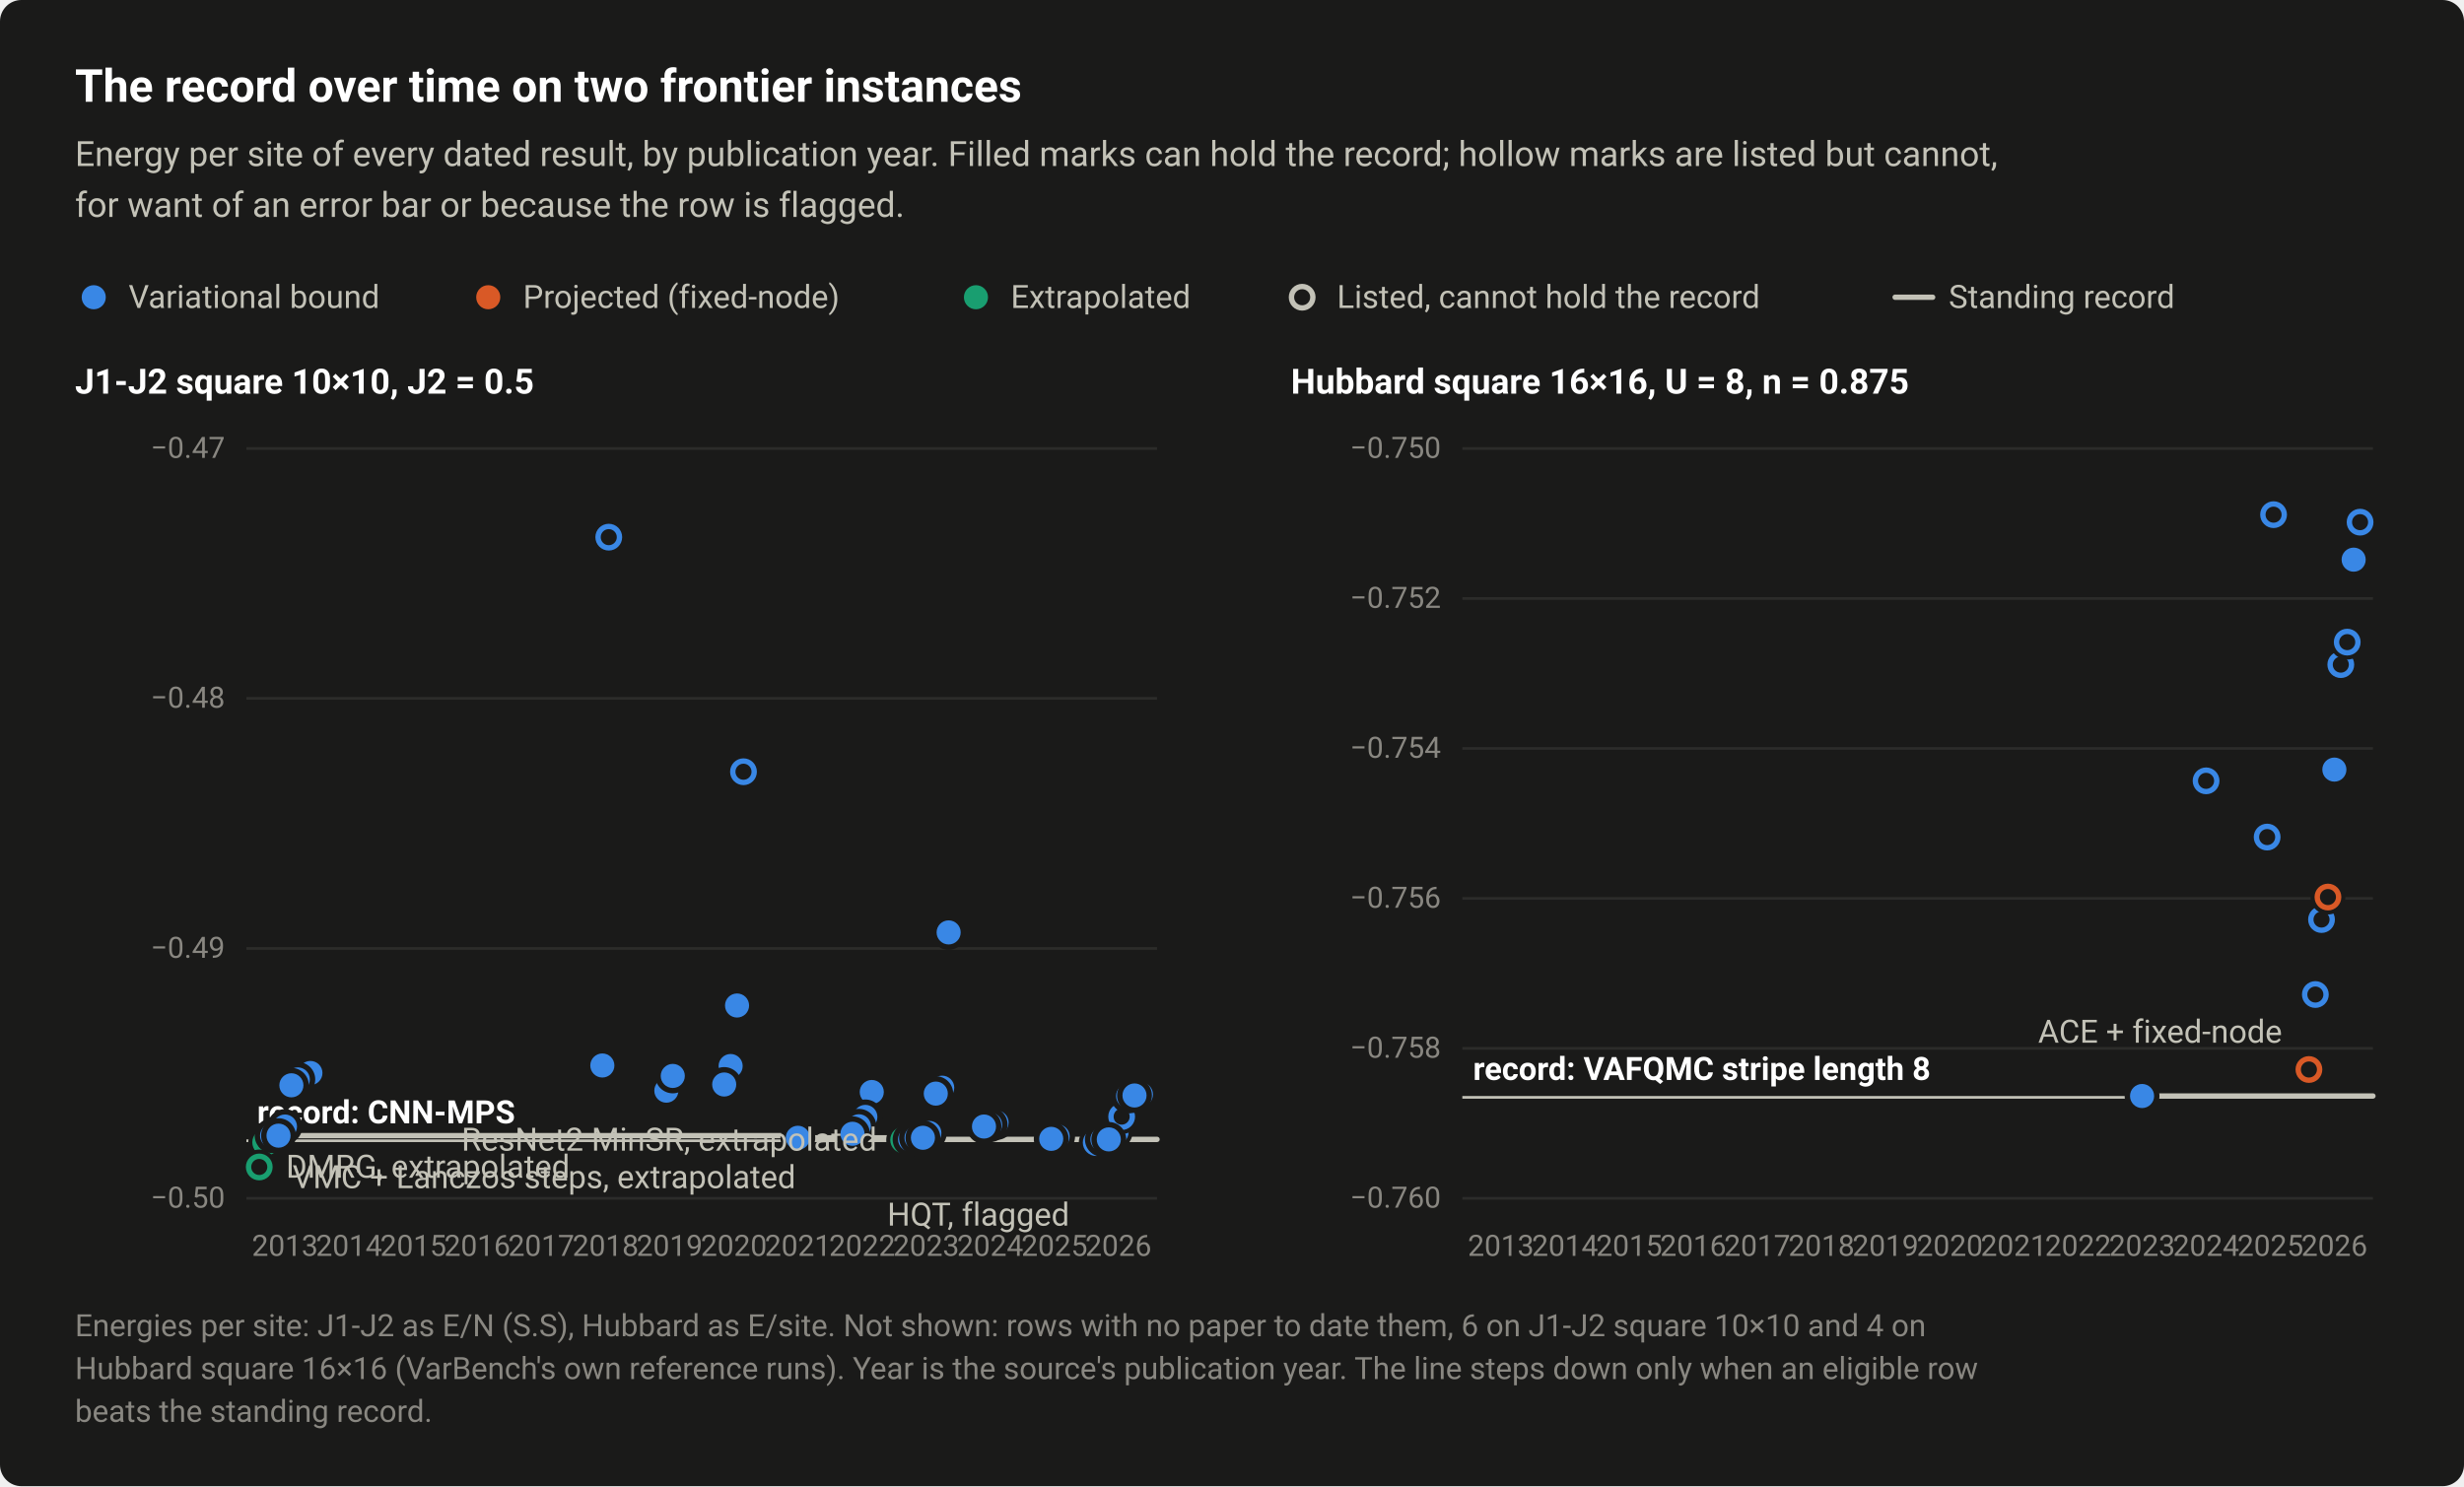
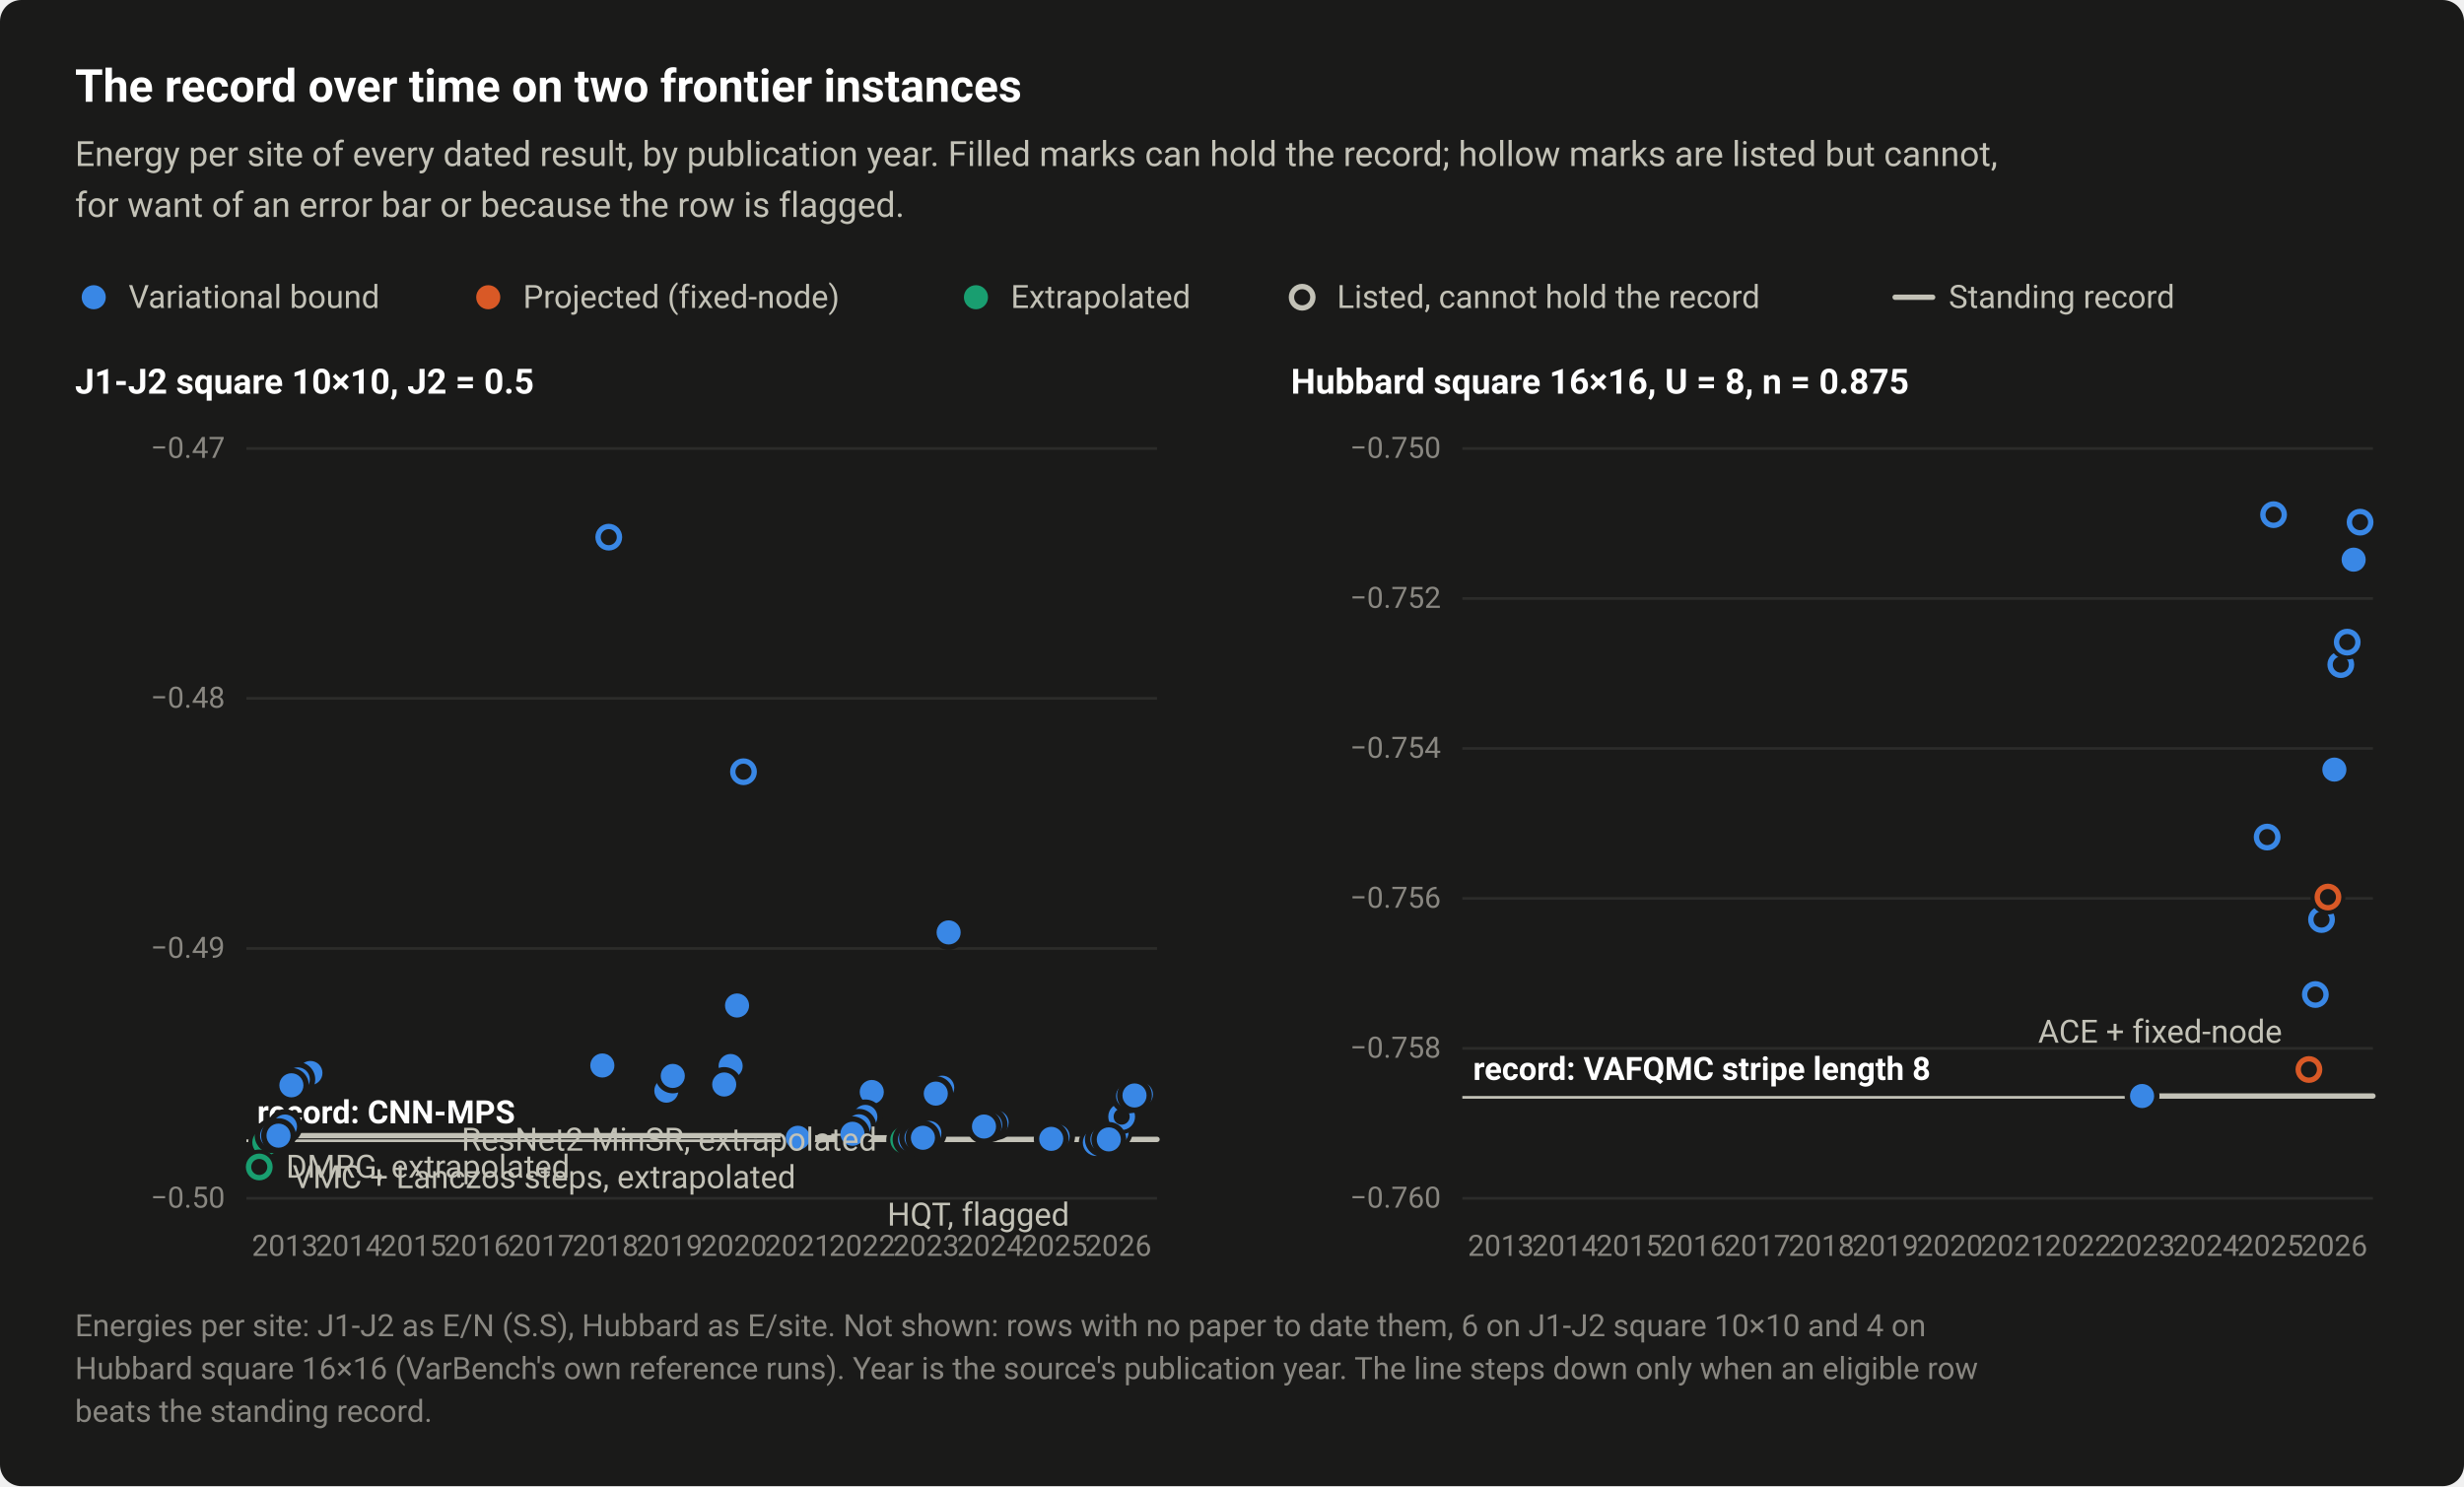
<svg xmlns="http://www.w3.org/2000/svg" width="920" height="555" viewBox="0 0 920 555" role="img" aria-labelledby="title desc">
  <style>text{font-family:system-ui,-apple-system,"Segoe UI",Roboto,"Helvetica Neue",Arial,sans-serif}</style>
  <rect width="920" height="555" rx="8" fill="#1a1a19" />
  <text x="28" y="38" font-size="17" fill="#ffffff" font-weight="600">The record over time on two frontier instances</text>
  <text x="28" y="62" font-size="13" fill="#c3c2b7">Energy per site of every dated result, by publication year. Filled marks can hold the record; hollow marks are listed but cannot,</text>
  <text x="28" y="81" font-size="13" fill="#c3c2b7">for want of an error bar or because the row is flagged.</text>
  <circle cx="35" cy="111" r="6.5" fill="#1a1a19" />
  <circle cx="35" cy="111" r="4.5" fill="#3987e5" />
  <text x="48" y="115" font-size="12" fill="#c3c2b7">Variational bound</text>
  <circle cx="182.3" cy="111" r="6.5" fill="#1a1a19" />
  <circle cx="182.3" cy="111" r="4.5" fill="#d95926" />
  <text x="195.3" y="115" font-size="12" fill="#c3c2b7">Projected (fixed-node)</text>
  <circle cx="364.4" cy="111" r="6.5" fill="#1a1a19" />
  <circle cx="364.4" cy="111" r="4.5" fill="#199e70" />
  <text x="377.4" y="115" font-size="12" fill="#c3c2b7">Extrapolated</text>
  <circle cx="486.2" cy="111" r="6.5" fill="#1a1a19" />
  <circle cx="486.2" cy="111" r="4" fill="#1a1a19" stroke="#c3c2b7" stroke-width="2" />
  <text x="499.2" y="115" font-size="12" fill="#c3c2b7">Listed, cannot hold the record</text>
  <path d="M707.6 111H721.6" stroke="#c3c2b7" stroke-width="2" stroke-linecap="round" />
  <text x="727.6" y="115" font-size="12" fill="#c3c2b7">Standing record</text>
  <text x="28" y="147" font-size="13" fill="#ffffff" font-weight="600">J1-J2 square 10×10, J2 = 0.5</text>
  <path d="M92 447.5H432" stroke="#2c2c2a" stroke-width="1" />
  <text x="84" y="451" font-size="11" fill="#898781" text-anchor="end" style="font-variant-numeric:tabular-nums">−0.50</text>
  <path d="M92 354.2H432" stroke="#2c2c2a" stroke-width="1" />
  <text x="84" y="357.7" font-size="11" fill="#898781" text-anchor="end" style="font-variant-numeric:tabular-nums">−0.49</text>
  <path d="M92 260.8H432" stroke="#2c2c2a" stroke-width="1" />
  <text x="84" y="264.3" font-size="11" fill="#898781" text-anchor="end" style="font-variant-numeric:tabular-nums">−0.48</text>
  <path d="M92 167.5H432" stroke="#2c2c2a" stroke-width="1" />
  <text x="84" y="171" font-size="11" fill="#898781" text-anchor="end" style="font-variant-numeric:tabular-nums">−0.47</text>
  <path d="M92 426H432" stroke="#c3c2b7" stroke-width="1" />
  <text x="96" y="419.5" font-size="12" fill="#ffffff" font-weight="600">record: CNN-MPS</text>
  <text x="106.4" y="469" font-size="11" fill="#898781" text-anchor="middle" style="font-variant-numeric:tabular-nums">2013</text>
  <text x="130.3" y="469" font-size="11" fill="#898781" text-anchor="middle" style="font-variant-numeric:tabular-nums">2014</text>
  <text x="154.3" y="469" font-size="11" fill="#898781" text-anchor="middle" style="font-variant-numeric:tabular-nums">2015</text>
  <text x="178.2" y="469" font-size="11" fill="#898781" text-anchor="middle" style="font-variant-numeric:tabular-nums">2016</text>
  <text x="202.1" y="469" font-size="11" fill="#898781" text-anchor="middle" style="font-variant-numeric:tabular-nums">2017</text>
  <text x="226.1" y="469" font-size="11" fill="#898781" text-anchor="middle" style="font-variant-numeric:tabular-nums">2018</text>
  <text x="250" y="469" font-size="11" fill="#898781" text-anchor="middle" style="font-variant-numeric:tabular-nums">2019</text>
  <text x="274" y="469" font-size="11" fill="#898781" text-anchor="middle" style="font-variant-numeric:tabular-nums">2020</text>
  <text x="297.9" y="469" font-size="11" fill="#898781" text-anchor="middle" style="font-variant-numeric:tabular-nums">2021</text>
  <text x="321.9" y="469" font-size="11" fill="#898781" text-anchor="middle" style="font-variant-numeric:tabular-nums">2022</text>
  <text x="345.8" y="469" font-size="11" fill="#898781" text-anchor="middle" style="font-variant-numeric:tabular-nums">2023</text>
  <text x="369.7" y="469" font-size="11" fill="#898781" text-anchor="middle" style="font-variant-numeric:tabular-nums">2024</text>
  <text x="393.7" y="469" font-size="11" fill="#898781" text-anchor="middle" style="font-variant-numeric:tabular-nums">2025</text>
  <text x="417.6" y="469" font-size="11" fill="#898781" text-anchor="middle" style="font-variant-numeric:tabular-nums">2026</text>
  <path d="M106.4 424.1H297.9V424.9H345.8V425.5H417.6V425.5H432" fill="none" stroke="#c3c2b7" stroke-width="2" stroke-linejoin="round" stroke-linecap="round" />
  <circle cx="337.4" cy="425.7" r="6.5" fill="#1a1a19" />
  <circle cx="337.4" cy="425.7" r="4" fill="#1a1a19" stroke="#199e70" stroke-width="2" />
  <circle cx="409.3" cy="426.7" r="6.5" fill="#1a1a19" />
  <circle cx="409.3" cy="426.7" r="4" fill="#1a1a19" stroke="#3987e5" stroke-width="2" />
  <circle cx="99.2" cy="426.6" r="6.5" fill="#1a1a19" />
  <circle cx="99.2" cy="426.6" r="4" fill="#1a1a19" stroke="#199e70" stroke-width="2" />
  <circle cx="96.8" cy="435.8" r="6.5" fill="#1a1a19" />
  <circle cx="96.8" cy="435.8" r="4" fill="#1a1a19" stroke="#199e70" stroke-width="2" />
  <circle cx="416.4" cy="422.7" r="6.5" fill="#1a1a19" />
  <circle cx="416.4" cy="422.7" r="4" fill="#1a1a19" stroke="#3987e5" stroke-width="2" />
  <circle cx="227.3" cy="200.6" r="6.5" fill="#1a1a19" />
  <circle cx="227.3" cy="200.6" r="4" fill="#1a1a19" stroke="#3987e5" stroke-width="2" />
  <circle cx="277.6" cy="288.2" r="6.5" fill="#1a1a19" />
  <circle cx="277.6" cy="288.2" r="4" fill="#1a1a19" stroke="#3987e5" stroke-width="2" />
  <circle cx="418.8" cy="417" r="6.5" fill="#1a1a19" />
  <circle cx="418.8" cy="417" r="4" fill="#1a1a19" stroke="#3987e5" stroke-width="2" />
  <circle cx="297.9" cy="424.9" r="6.5" fill="#1a1a19" />
  <circle cx="297.9" cy="424.9" r="4.5" fill="#3987e5" />
  <circle cx="339.8" cy="425.5" r="6.5" fill="#1a1a19" />
  <circle cx="339.8" cy="425.5" r="4.5" fill="#3987e5" />
  <circle cx="342.2" cy="424.9" r="6.5" fill="#1a1a19" />
  <circle cx="342.2" cy="424.9" r="4.5" fill="#3987e5" />
  <circle cx="394.9" cy="424.4" r="6.5" fill="#1a1a19" />
  <circle cx="394.9" cy="424.4" r="4.5" fill="#3987e5" />
  <circle cx="411.6" cy="425.5" r="6.5" fill="#1a1a19" />
  <circle cx="411.6" cy="425.5" r="4.5" fill="#3987e5" />
  <circle cx="414" cy="425.5" r="6.5" fill="#1a1a19" />
  <circle cx="414" cy="425.5" r="4.5" fill="#3987e5" />
  <circle cx="392.5" cy="425.3" r="6.5" fill="#1a1a19" />
  <circle cx="392.5" cy="425.3" r="4.5" fill="#3987e5" />
  <circle cx="113.5" cy="402.3" r="6.5" fill="#1a1a19" />
  <circle cx="113.5" cy="402.3" r="4.5" fill="#3987e5" />
  <circle cx="106.4" cy="420.7" r="6.5" fill="#1a1a19" />
  <circle cx="106.4" cy="420.7" r="4.5" fill="#3987e5" />
  <circle cx="101.6" cy="424.1" r="6.5" fill="#1a1a19" />
  <circle cx="101.6" cy="424.1" r="4.5" fill="#3987e5" />
  <circle cx="115.9" cy="400.7" r="6.5" fill="#1a1a19" />
  <circle cx="115.9" cy="400.7" r="4.5" fill="#3987e5" />
  <circle cx="111.2" cy="403.1" r="6.5" fill="#1a1a19" />
  <circle cx="111.2" cy="403.1" r="4.5" fill="#3987e5" />
  <circle cx="108.8" cy="405.3" r="6.5" fill="#1a1a19" />
  <circle cx="108.8" cy="405.3" r="4.5" fill="#3987e5" />
  <circle cx="325.5" cy="407.8" r="6.5" fill="#1a1a19" />
  <circle cx="325.5" cy="407.8" r="4.5" fill="#3987e5" />
  <circle cx="323.1" cy="417.1" r="6.5" fill="#1a1a19" />
  <circle cx="323.1" cy="417.1" r="4.5" fill="#3987e5" />
  <circle cx="354.2" cy="348.2" r="6.5" fill="#1a1a19" />
  <circle cx="354.2" cy="348.2" r="4.5" fill="#3987e5" />
  <circle cx="272.8" cy="398.1" r="6.5" fill="#1a1a19" />
  <circle cx="272.8" cy="398.1" r="4.5" fill="#3987e5" />
  <circle cx="224.9" cy="397.9" r="6.5" fill="#1a1a19" />
  <circle cx="224.9" cy="397.9" r="4.5" fill="#3987e5" />
  <circle cx="351.8" cy="406.2" r="6.5" fill="#1a1a19" />
  <circle cx="351.8" cy="406.2" r="4.5" fill="#3987e5" />
  <circle cx="248.8" cy="407.3" r="6.5" fill="#1a1a19" />
  <circle cx="248.8" cy="407.3" r="4.5" fill="#3987e5" />
  <circle cx="349.4" cy="408.4" r="6.5" fill="#1a1a19" />
  <circle cx="349.4" cy="408.4" r="4.5" fill="#3987e5" />
  <circle cx="320.7" cy="420.6" r="6.5" fill="#1a1a19" />
  <circle cx="320.7" cy="420.6" r="4.5" fill="#3987e5" />
  <circle cx="347" cy="423.1" r="6.5" fill="#1a1a19" />
  <circle cx="347" cy="423.1" r="4.5" fill="#3987e5" />
  <circle cx="318.3" cy="423.4" r="6.5" fill="#1a1a19" />
  <circle cx="318.3" cy="423.4" r="4.5" fill="#3987e5" />
  <circle cx="104" cy="424.1" r="6.5" fill="#1a1a19" />
  <circle cx="104" cy="424.1" r="4.5" fill="#3987e5" />
  <circle cx="344.6" cy="424.9" r="6.5" fill="#1a1a19" />
  <circle cx="344.6" cy="424.9" r="4.5" fill="#3987e5" />
  <circle cx="426" cy="408.7" r="6.5" fill="#1a1a19" />
  <circle cx="426" cy="408.7" r="4.5" fill="#3987e5" />
  <circle cx="421.2" cy="409.3" r="6.5" fill="#1a1a19" />
  <circle cx="421.2" cy="409.3" r="4.5" fill="#3987e5" />
  <circle cx="423.6" cy="409.1" r="6.5" fill="#1a1a19" />
  <circle cx="423.6" cy="409.1" r="4.5" fill="#3987e5" />
  <circle cx="251.2" cy="401.8" r="6.5" fill="#1a1a19" />
  <circle cx="251.2" cy="401.8" r="4.5" fill="#3987e5" />
  <circle cx="275.2" cy="375.5" r="6.5" fill="#1a1a19" />
  <circle cx="275.2" cy="375.5" r="4.5" fill="#3987e5" />
  <circle cx="270.4" cy="405" r="6.5" fill="#1a1a19" />
  <circle cx="270.4" cy="405" r="4.5" fill="#3987e5" />
  <circle cx="372.1" cy="419.2" r="6.5" fill="#1a1a19" />
  <circle cx="372.1" cy="419.2" r="4.5" fill="#3987e5" />
  <circle cx="369.7" cy="420" r="6.5" fill="#1a1a19" />
  <circle cx="369.7" cy="420" r="4.5" fill="#3987e5" />
  <circle cx="367.4" cy="420.7" r="6.5" fill="#1a1a19" />
  <circle cx="367.4" cy="420.7" r="4.5" fill="#3987e5" />
  <text x="327.4" y="429.7" font-size="12" fill="#c3c2b7" text-anchor="end">ResNet2 MinSR, extrapolated</text>
  <text x="109.2" y="443.7" font-size="12" fill="#c3c2b7" text-anchor="start">VMC + Lanczos steps, extrapolated</text>
  <text x="399.3" y="457.7" font-size="12" fill="#c3c2b7" text-anchor="end">HQT, flagged</text>
  <text x="106.8" y="439.8" font-size="12" fill="#c3c2b7" text-anchor="start">DMRG, extrapolated</text>
  <text x="482" y="147" font-size="13" fill="#ffffff" font-weight="600">Hubbard square 16×16, U = 8, n = 0.875</text>
  <path d="M546 447.5H886" stroke="#2c2c2a" stroke-width="1" />
  <text x="538" y="451" font-size="11" fill="#898781" text-anchor="end" style="font-variant-numeric:tabular-nums">−0.760</text>
  <path d="M546 391.5H886" stroke="#2c2c2a" stroke-width="1" />
  <text x="538" y="395" font-size="11" fill="#898781" text-anchor="end" style="font-variant-numeric:tabular-nums">−0.758</text>
  <path d="M546 335.5H886" stroke="#2c2c2a" stroke-width="1" />
  <text x="538" y="339" font-size="11" fill="#898781" text-anchor="end" style="font-variant-numeric:tabular-nums">−0.756</text>
  <path d="M546 279.5H886" stroke="#2c2c2a" stroke-width="1" />
  <text x="538" y="283" font-size="11" fill="#898781" text-anchor="end" style="font-variant-numeric:tabular-nums">−0.754</text>
  <path d="M546 223.5H886" stroke="#2c2c2a" stroke-width="1" />
  <text x="538" y="227" font-size="11" fill="#898781" text-anchor="end" style="font-variant-numeric:tabular-nums">−0.752</text>
  <path d="M546 167.5H886" stroke="#2c2c2a" stroke-width="1" />
  <text x="538" y="171" font-size="11" fill="#898781" text-anchor="end" style="font-variant-numeric:tabular-nums">−0.750</text>
  <path d="M546 409.8H886" stroke="#c3c2b7" stroke-width="1" />
  <text x="550" y="403.3" font-size="12" fill="#ffffff" font-weight="600">record: VAFQMC stripe length 8</text>
  <text x="560.4" y="469" font-size="11" fill="#898781" text-anchor="middle" style="font-variant-numeric:tabular-nums">2013</text>
  <text x="584.3" y="469" font-size="11" fill="#898781" text-anchor="middle" style="font-variant-numeric:tabular-nums">2014</text>
  <text x="608.3" y="469" font-size="11" fill="#898781" text-anchor="middle" style="font-variant-numeric:tabular-nums">2015</text>
  <text x="632.2" y="469" font-size="11" fill="#898781" text-anchor="middle" style="font-variant-numeric:tabular-nums">2016</text>
  <text x="656.1" y="469" font-size="11" fill="#898781" text-anchor="middle" style="font-variant-numeric:tabular-nums">2017</text>
  <text x="680.1" y="469" font-size="11" fill="#898781" text-anchor="middle" style="font-variant-numeric:tabular-nums">2018</text>
  <text x="704" y="469" font-size="11" fill="#898781" text-anchor="middle" style="font-variant-numeric:tabular-nums">2019</text>
  <text x="728" y="469" font-size="11" fill="#898781" text-anchor="middle" style="font-variant-numeric:tabular-nums">2020</text>
  <text x="751.9" y="469" font-size="11" fill="#898781" text-anchor="middle" style="font-variant-numeric:tabular-nums">2021</text>
  <text x="775.9" y="469" font-size="11" fill="#898781" text-anchor="middle" style="font-variant-numeric:tabular-nums">2022</text>
  <text x="799.8" y="469" font-size="11" fill="#898781" text-anchor="middle" style="font-variant-numeric:tabular-nums">2023</text>
  <text x="823.7" y="469" font-size="11" fill="#898781" text-anchor="middle" style="font-variant-numeric:tabular-nums">2024</text>
  <text x="847.7" y="469" font-size="11" fill="#898781" text-anchor="middle" style="font-variant-numeric:tabular-nums">2025</text>
  <text x="871.6" y="469" font-size="11" fill="#898781" text-anchor="middle" style="font-variant-numeric:tabular-nums">2026</text>
  <path d="M799.8 409.3H886" fill="none" stroke="#c3c2b7" stroke-width="2" stroke-linejoin="round" stroke-linecap="round" />
  <circle cx="862.1" cy="399.4" r="6.5" fill="#1a1a19" />
  <circle cx="862.1" cy="399.4" r="4" fill="#1a1a19" stroke="#d95926" stroke-width="2" />
  <circle cx="864.5" cy="371.4" r="6.5" fill="#1a1a19" />
  <circle cx="864.5" cy="371.4" r="4" fill="#1a1a19" stroke="#3987e5" stroke-width="2" />
  <circle cx="866.8" cy="343.4" r="6.5" fill="#1a1a19" />
  <circle cx="866.8" cy="343.4" r="4" fill="#1a1a19" stroke="#3987e5" stroke-width="2" />
  <circle cx="869.2" cy="335" r="6.5" fill="#1a1a19" />
  <circle cx="869.2" cy="335" r="4" fill="#1a1a19" stroke="#d95926" stroke-width="2" />
  <circle cx="846.5" cy="312.6" r="6.5" fill="#1a1a19" />
  <circle cx="846.5" cy="312.6" r="4" fill="#1a1a19" stroke="#3987e5" stroke-width="2" />
  <circle cx="874" cy="248.2" r="6.5" fill="#1a1a19" />
  <circle cx="874" cy="248.2" r="4" fill="#1a1a19" stroke="#3987e5" stroke-width="2" />
  <circle cx="848.9" cy="192.2" r="6.5" fill="#1a1a19" />
  <circle cx="848.9" cy="192.2" r="4" fill="#1a1a19" stroke="#3987e5" stroke-width="2" />
-   <circle cx="823.7" cy="291.6" r="6.5" fill="#1a1a19" />
-   <circle cx="823.7" cy="291.6" r="4" fill="#1a1a19" stroke="#3987e5" stroke-width="2" />
  <circle cx="881.2" cy="195" r="6.5" fill="#1a1a19" />
  <circle cx="881.2" cy="195" r="4" fill="#1a1a19" stroke="#3987e5" stroke-width="2" />
  <circle cx="876.4" cy="239.8" r="6.5" fill="#1a1a19" />
  <circle cx="876.4" cy="239.8" r="4" fill="#1a1a19" stroke="#3987e5" stroke-width="2" />
  <circle cx="799.8" cy="409.3" r="6.5" fill="#1a1a19" />
  <circle cx="799.8" cy="409.3" r="4.5" fill="#3987e5" />
  <circle cx="878.8" cy="209" r="6.5" fill="#1a1a19" />
  <circle cx="878.8" cy="209" r="4.5" fill="#3987e5" />
  <circle cx="871.6" cy="287.4" r="6.5" fill="#1a1a19" />
  <circle cx="871.6" cy="287.4" r="4.5" fill="#3987e5" />
  <text x="852.1" y="389.4" font-size="12" fill="#c3c2b7" text-anchor="end">ACE + fixed-node</text>
  <text x="28" y="499" font-size="11.5" fill="#898781">Energies per site: J1-J2 as E/N (S.S), Hubbard as E/site. Not shown: rows with no paper to date them, 6 on J1-J2 square 10×10 and 4 on</text>
  <text x="28" y="515" font-size="11.5" fill="#898781">Hubbard square 16×16 (VarBench's own reference runs). Year is the source's publication year. The line steps down only when an eligible row</text>
  <text x="28" y="531" font-size="11.5" fill="#898781">beats the standing record.</text>
</svg>
